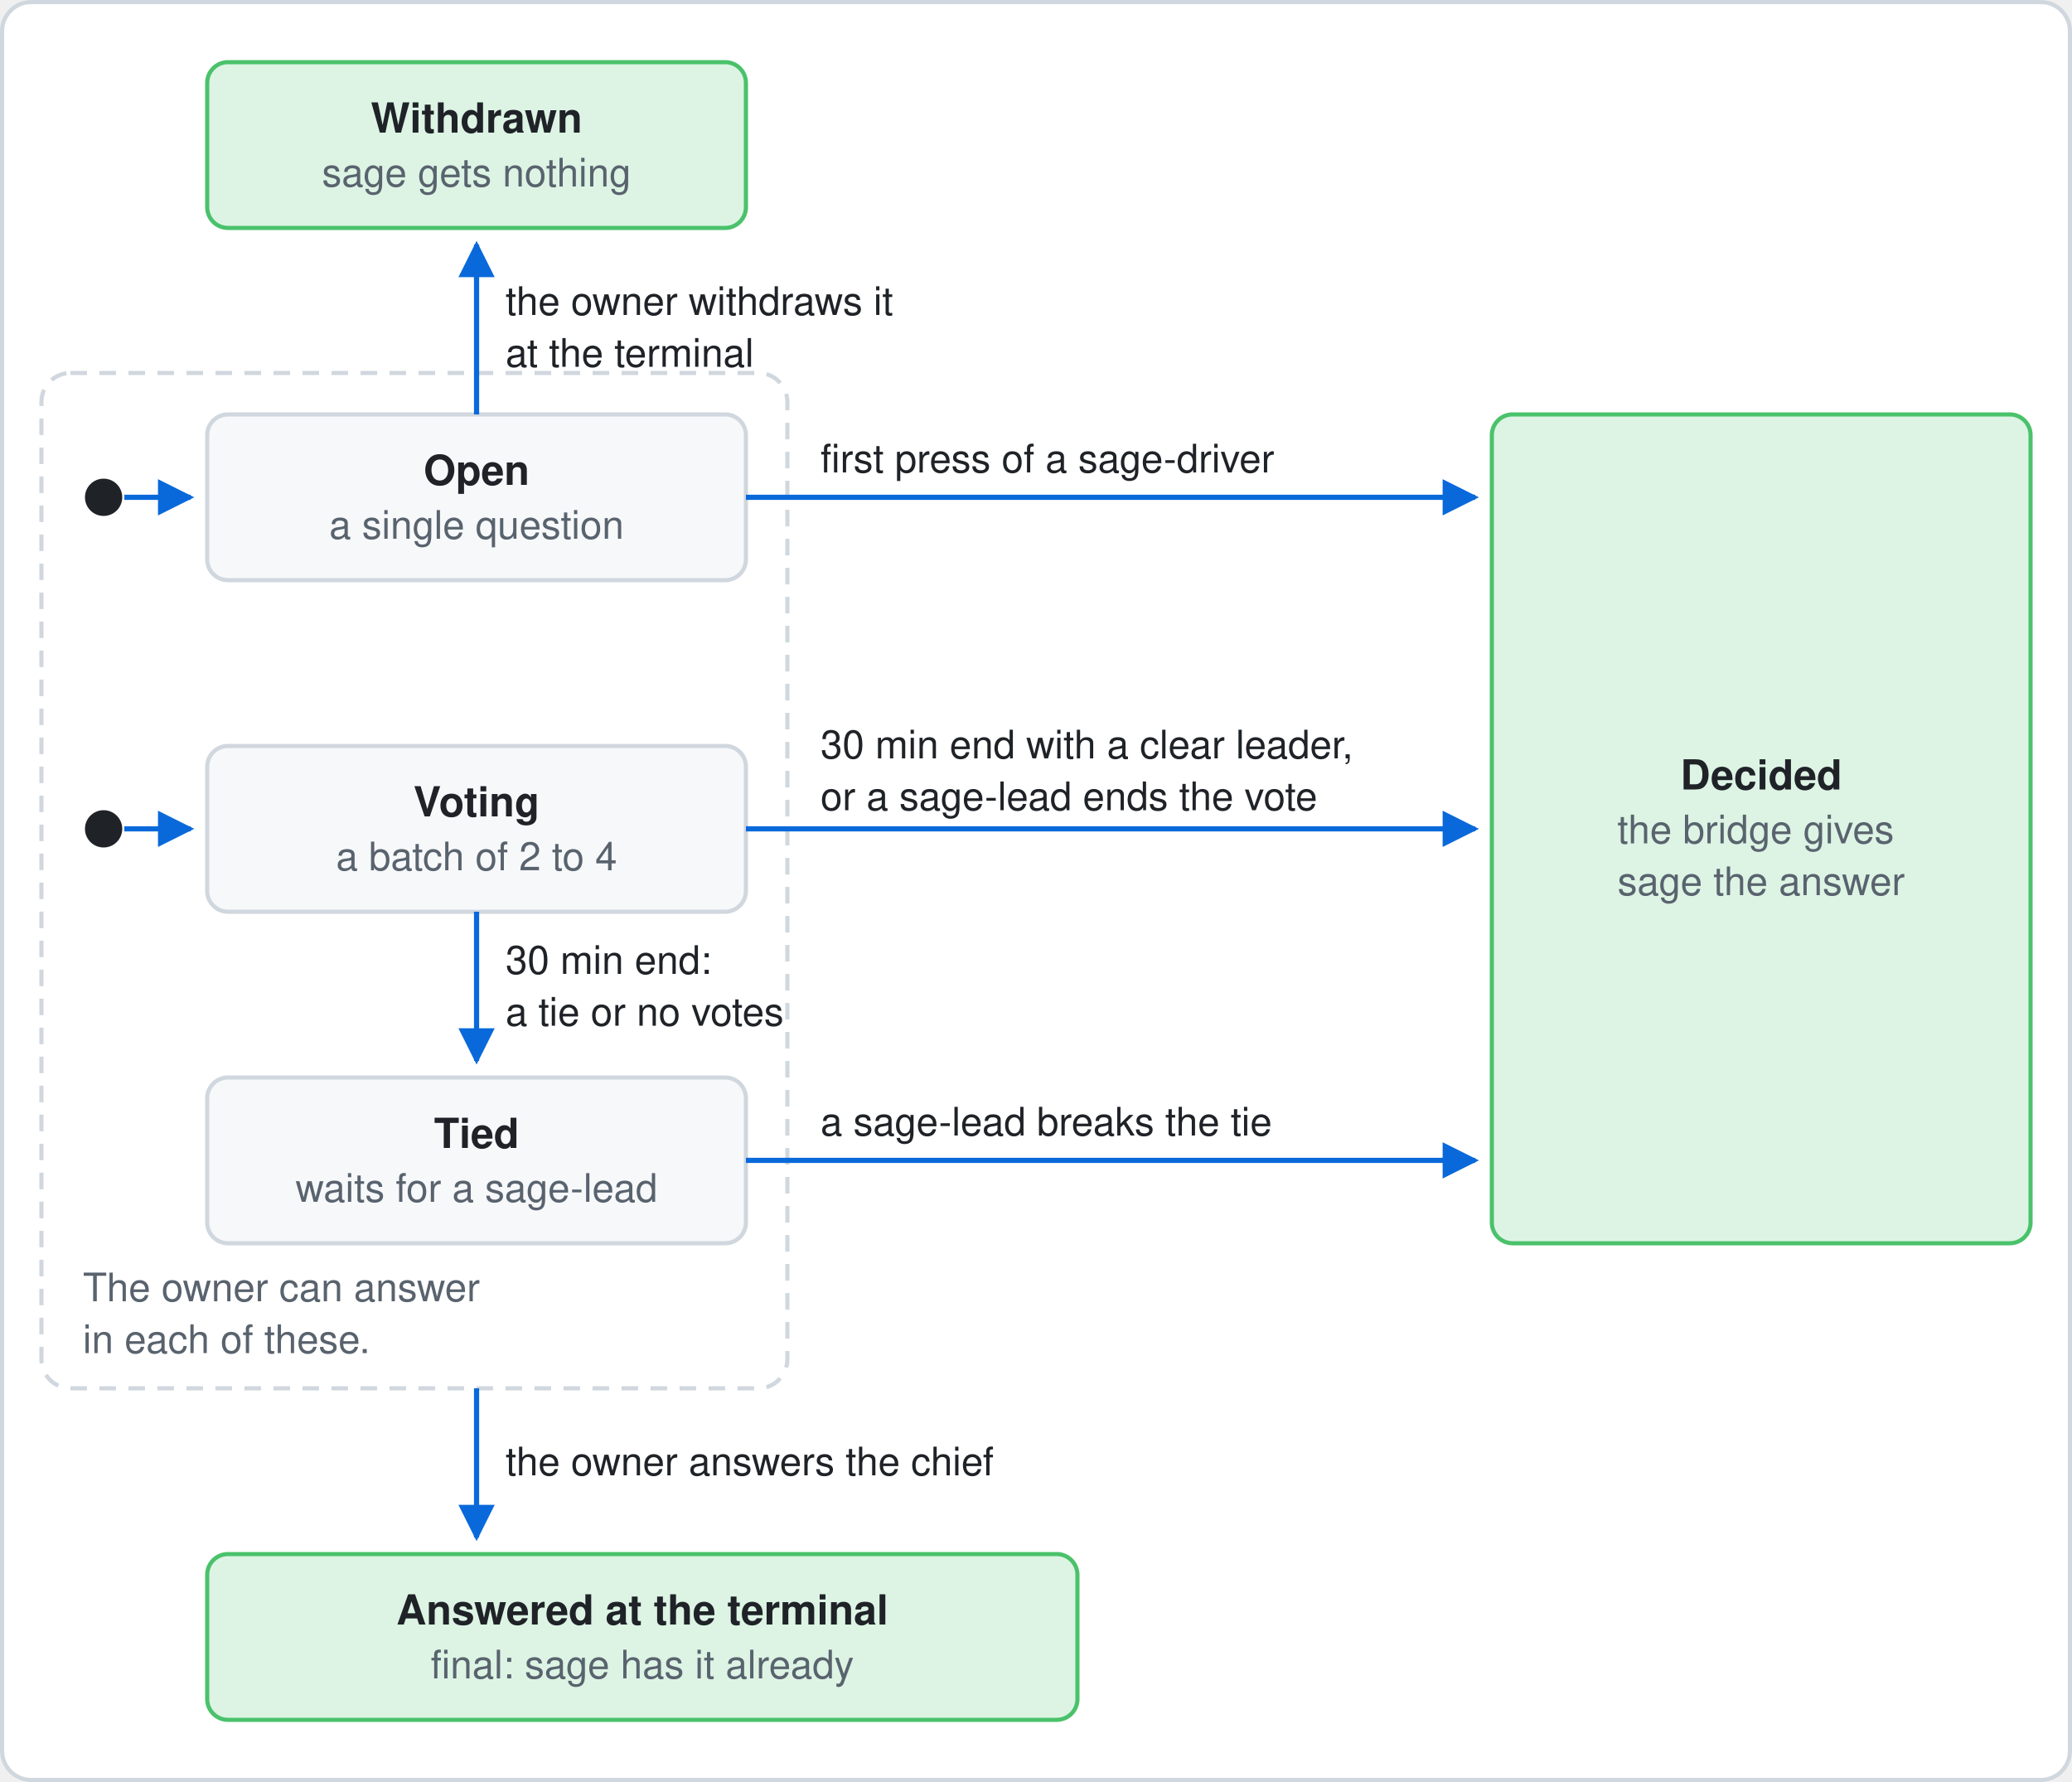
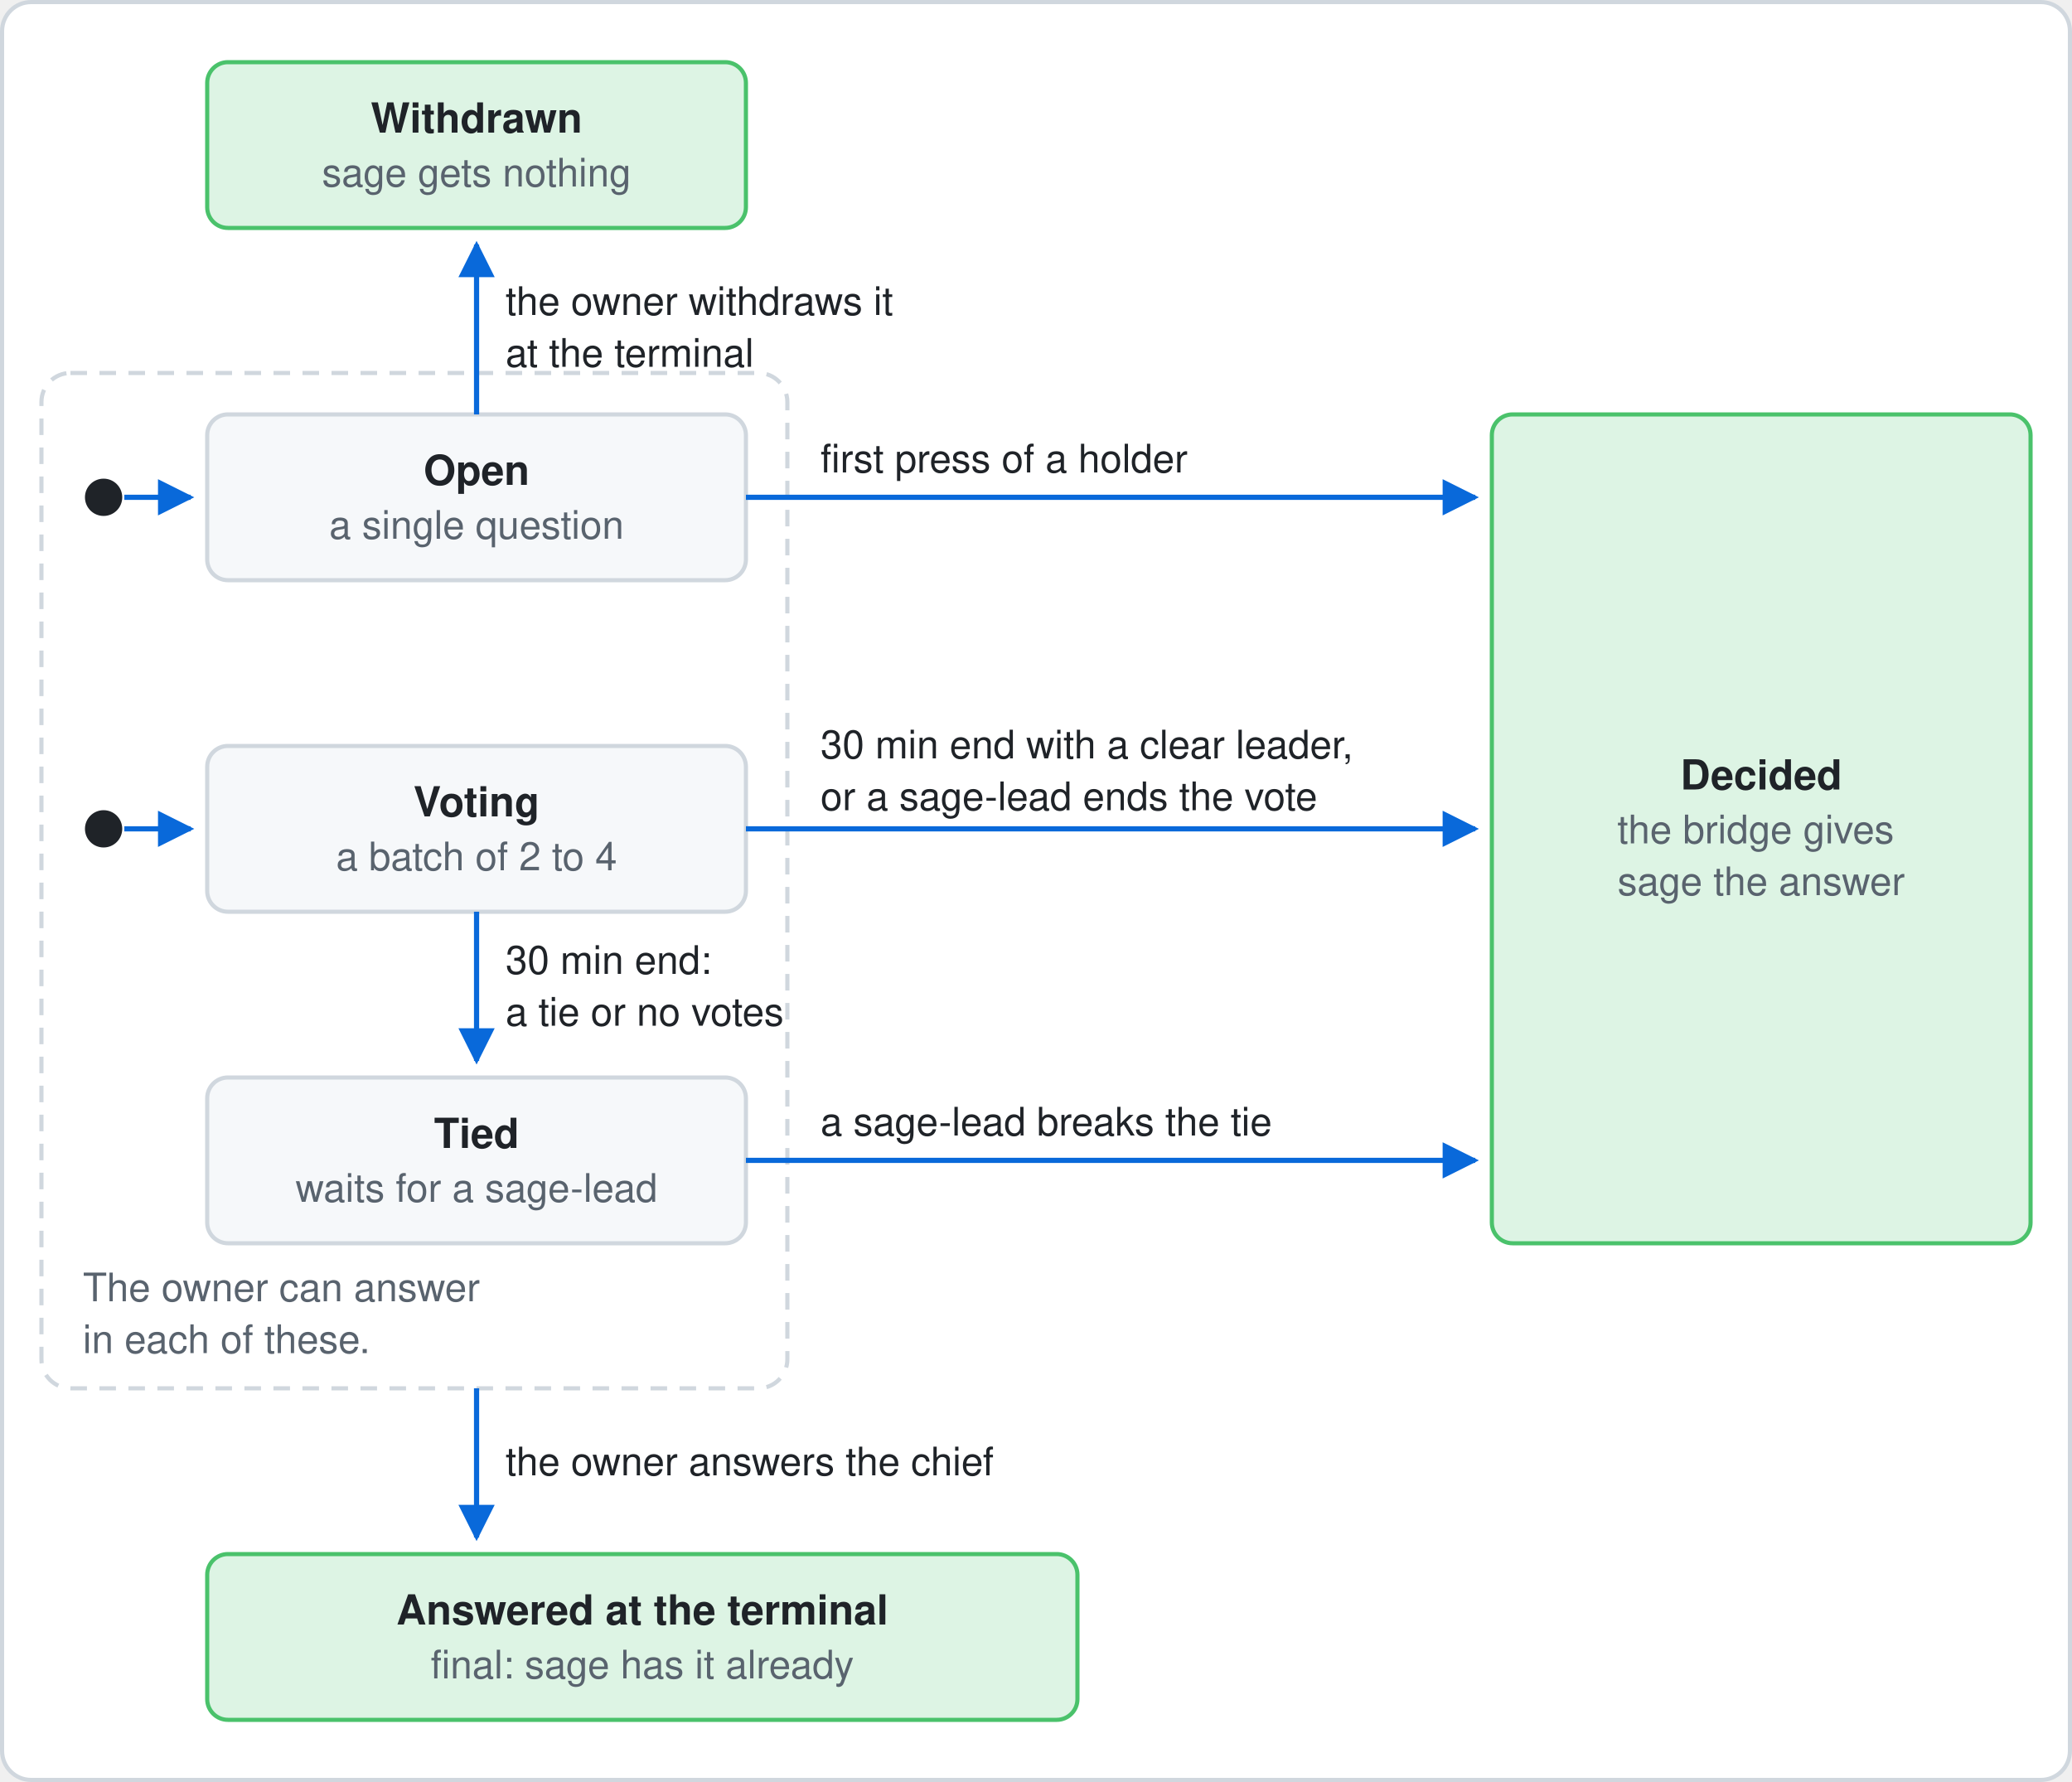
<svg xmlns="http://www.w3.org/2000/svg" width="1000" height="860" viewBox="0 0 1000 860" role="img" font-family="-apple-system, BlinkMacSystemFont, 'Segoe UI', Helvetica, Arial, sans-serif">
  <defs>
    <marker id="head" viewBox="0 0 10 10" refX="9" refY="5" markerWidth="7" markerHeight="7" orient="auto-start-reverse">
      <path d="M0 0L10 5L0 10z" fill="#0969DA" />
    </marker>
  </defs>
  <rect x="1" y="1" width="998" height="858" rx="14" fill="#FFFFFF" stroke="#D0D7DE" stroke-width="2" />
  <rect x="100" y="30" width="260" height="80" rx="10" fill="#DDF4E4" stroke="#4AC26B" stroke-width="2" />
  <text x="230" y="64" font-size="20" font-weight="600" fill="#1F2328" text-anchor="middle">
    <tspan x="230" dy="0">Withdrawn</tspan>
  </text>
  <text x="230" y="90" font-size="19" fill="#59636E" text-anchor="middle">
    <tspan x="230" dy="0">sage gets nothing</tspan>
  </text>
  <rect x="20" y="180" width="360" height="490" rx="14" fill="none" stroke="#D0D7DE" stroke-width="2" stroke-dasharray="8 6" />
  <rect x="100" y="200" width="260" height="80" rx="10" fill="#F6F8FA" stroke="#D0D7DE" stroke-width="2" />
  <text x="230" y="234" font-size="20" font-weight="600" fill="#1F2328" text-anchor="middle">
    <tspan x="230" dy="0">Open</tspan>
  </text>
  <text x="230" y="260" font-size="19" fill="#59636E" text-anchor="middle">
    <tspan x="230" dy="0">a single question</tspan>
  </text>
  <rect x="100" y="360" width="260" height="80" rx="10" fill="#F6F8FA" stroke="#D0D7DE" stroke-width="2" />
  <text x="230" y="394" font-size="20" font-weight="600" fill="#1F2328" text-anchor="middle">
    <tspan x="230" dy="0">Voting</tspan>
  </text>
  <text x="230" y="420" font-size="19" fill="#59636E" text-anchor="middle">
    <tspan x="230" dy="0">a batch of 2 to 4</tspan>
  </text>
  <rect x="100" y="520" width="260" height="80" rx="10" fill="#F6F8FA" stroke="#D0D7DE" stroke-width="2" />
  <text x="230" y="554" font-size="20" font-weight="600" fill="#1F2328" text-anchor="middle">
    <tspan x="230" dy="0">Tied</tspan>
  </text>
  <text x="230" y="580" font-size="19" fill="#59636E" text-anchor="middle">
    <tspan x="230" dy="0">waits for a sage-lead</tspan>
  </text>
  <text x="40" y="628" font-size="19" fill="#59636E" text-anchor="start">
    <tspan x="40" dy="0">The owner can answer</tspan>
    <tspan x="40" dy="25">in each of these.</tspan>
  </text>
  <circle cx="50" cy="240" r="9" fill="#1F2328" />
  <path d="M60 240 H92" fill="none" stroke="#0969DA" stroke-width="2.5" marker-end="url(#head)" />
  <circle cx="50" cy="400" r="9" fill="#1F2328" />
  <path d="M60 400 H92" fill="none" stroke="#0969DA" stroke-width="2.5" marker-end="url(#head)" />
  <path d="M230 200 V118" fill="none" stroke="#0969DA" stroke-width="2.5" marker-end="url(#head)" />
  <text x="244" y="152" font-size="19" fill="#1F2328" text-anchor="start">
    <tspan x="244" dy="0">the owner withdraws it</tspan>
    <tspan x="244" dy="25">at the terminal</tspan>
  </text>
  <path d="M230 440 V512" fill="none" stroke="#0969DA" stroke-width="2.5" marker-end="url(#head)" />
  <text x="244" y="470" font-size="19" fill="#1F2328" text-anchor="start">
    <tspan x="244" dy="0">30 min end:</tspan>
    <tspan x="244" dy="25">a tie or no votes</tspan>
  </text>
  <rect x="720" y="200" width="260" height="400" rx="10" fill="#DDF4E4" stroke="#4AC26B" stroke-width="2" />
  <text x="850" y="381" font-size="20" font-weight="600" fill="#1F2328" text-anchor="middle">
    <tspan x="850" dy="0">Decided</tspan>
  </text>
  <text x="850" y="407" font-size="19" fill="#59636E" text-anchor="middle">
    <tspan x="850" dy="0">the bridge gives</tspan>
    <tspan x="850" dy="25">sage the answer</tspan>
  </text>
  <path d="M360 240 H712" fill="none" stroke="#0969DA" stroke-width="2.5" marker-end="url(#head)" />
  <text x="396" y="228" font-size="19" fill="#1F2328" text-anchor="start">
-     <tspan x="396" dy="0">first press of a sage-driver</tspan>
+     <tspan x="396" dy="0">first press of a holder</tspan>
  </text>
  <path d="M360 400 H712" fill="none" stroke="#0969DA" stroke-width="2.5" marker-end="url(#head)" />
  <text x="396" y="366" font-size="19" fill="#1F2328" text-anchor="start">
    <tspan x="396" dy="0">30 min end with a clear leader,</tspan>
    <tspan x="396" dy="25">or a sage-lead ends the vote</tspan>
  </text>
  <path d="M360 560 H712" fill="none" stroke="#0969DA" stroke-width="2.5" marker-end="url(#head)" />
  <text x="396" y="548" font-size="19" fill="#1F2328" text-anchor="start">
    <tspan x="396" dy="0">a sage-lead breaks the tie</tspan>
  </text>
  <path d="M230 670 V742" fill="none" stroke="#0969DA" stroke-width="2.5" marker-end="url(#head)" />
  <text x="244" y="712" font-size="19" fill="#1F2328" text-anchor="start">
    <tspan x="244" dy="0">the owner answers the chief</tspan>
  </text>
  <rect x="100" y="750" width="420" height="80" rx="10" fill="#DDF4E4" stroke="#4AC26B" stroke-width="2" />
  <text x="310" y="784" font-size="20" font-weight="600" fill="#1F2328" text-anchor="middle">
    <tspan x="310" dy="0">Answered at the terminal</tspan>
  </text>
  <text x="310" y="810" font-size="19" fill="#59636E" text-anchor="middle">
    <tspan x="310" dy="0">final: sage has it already</tspan>
  </text>
</svg>
